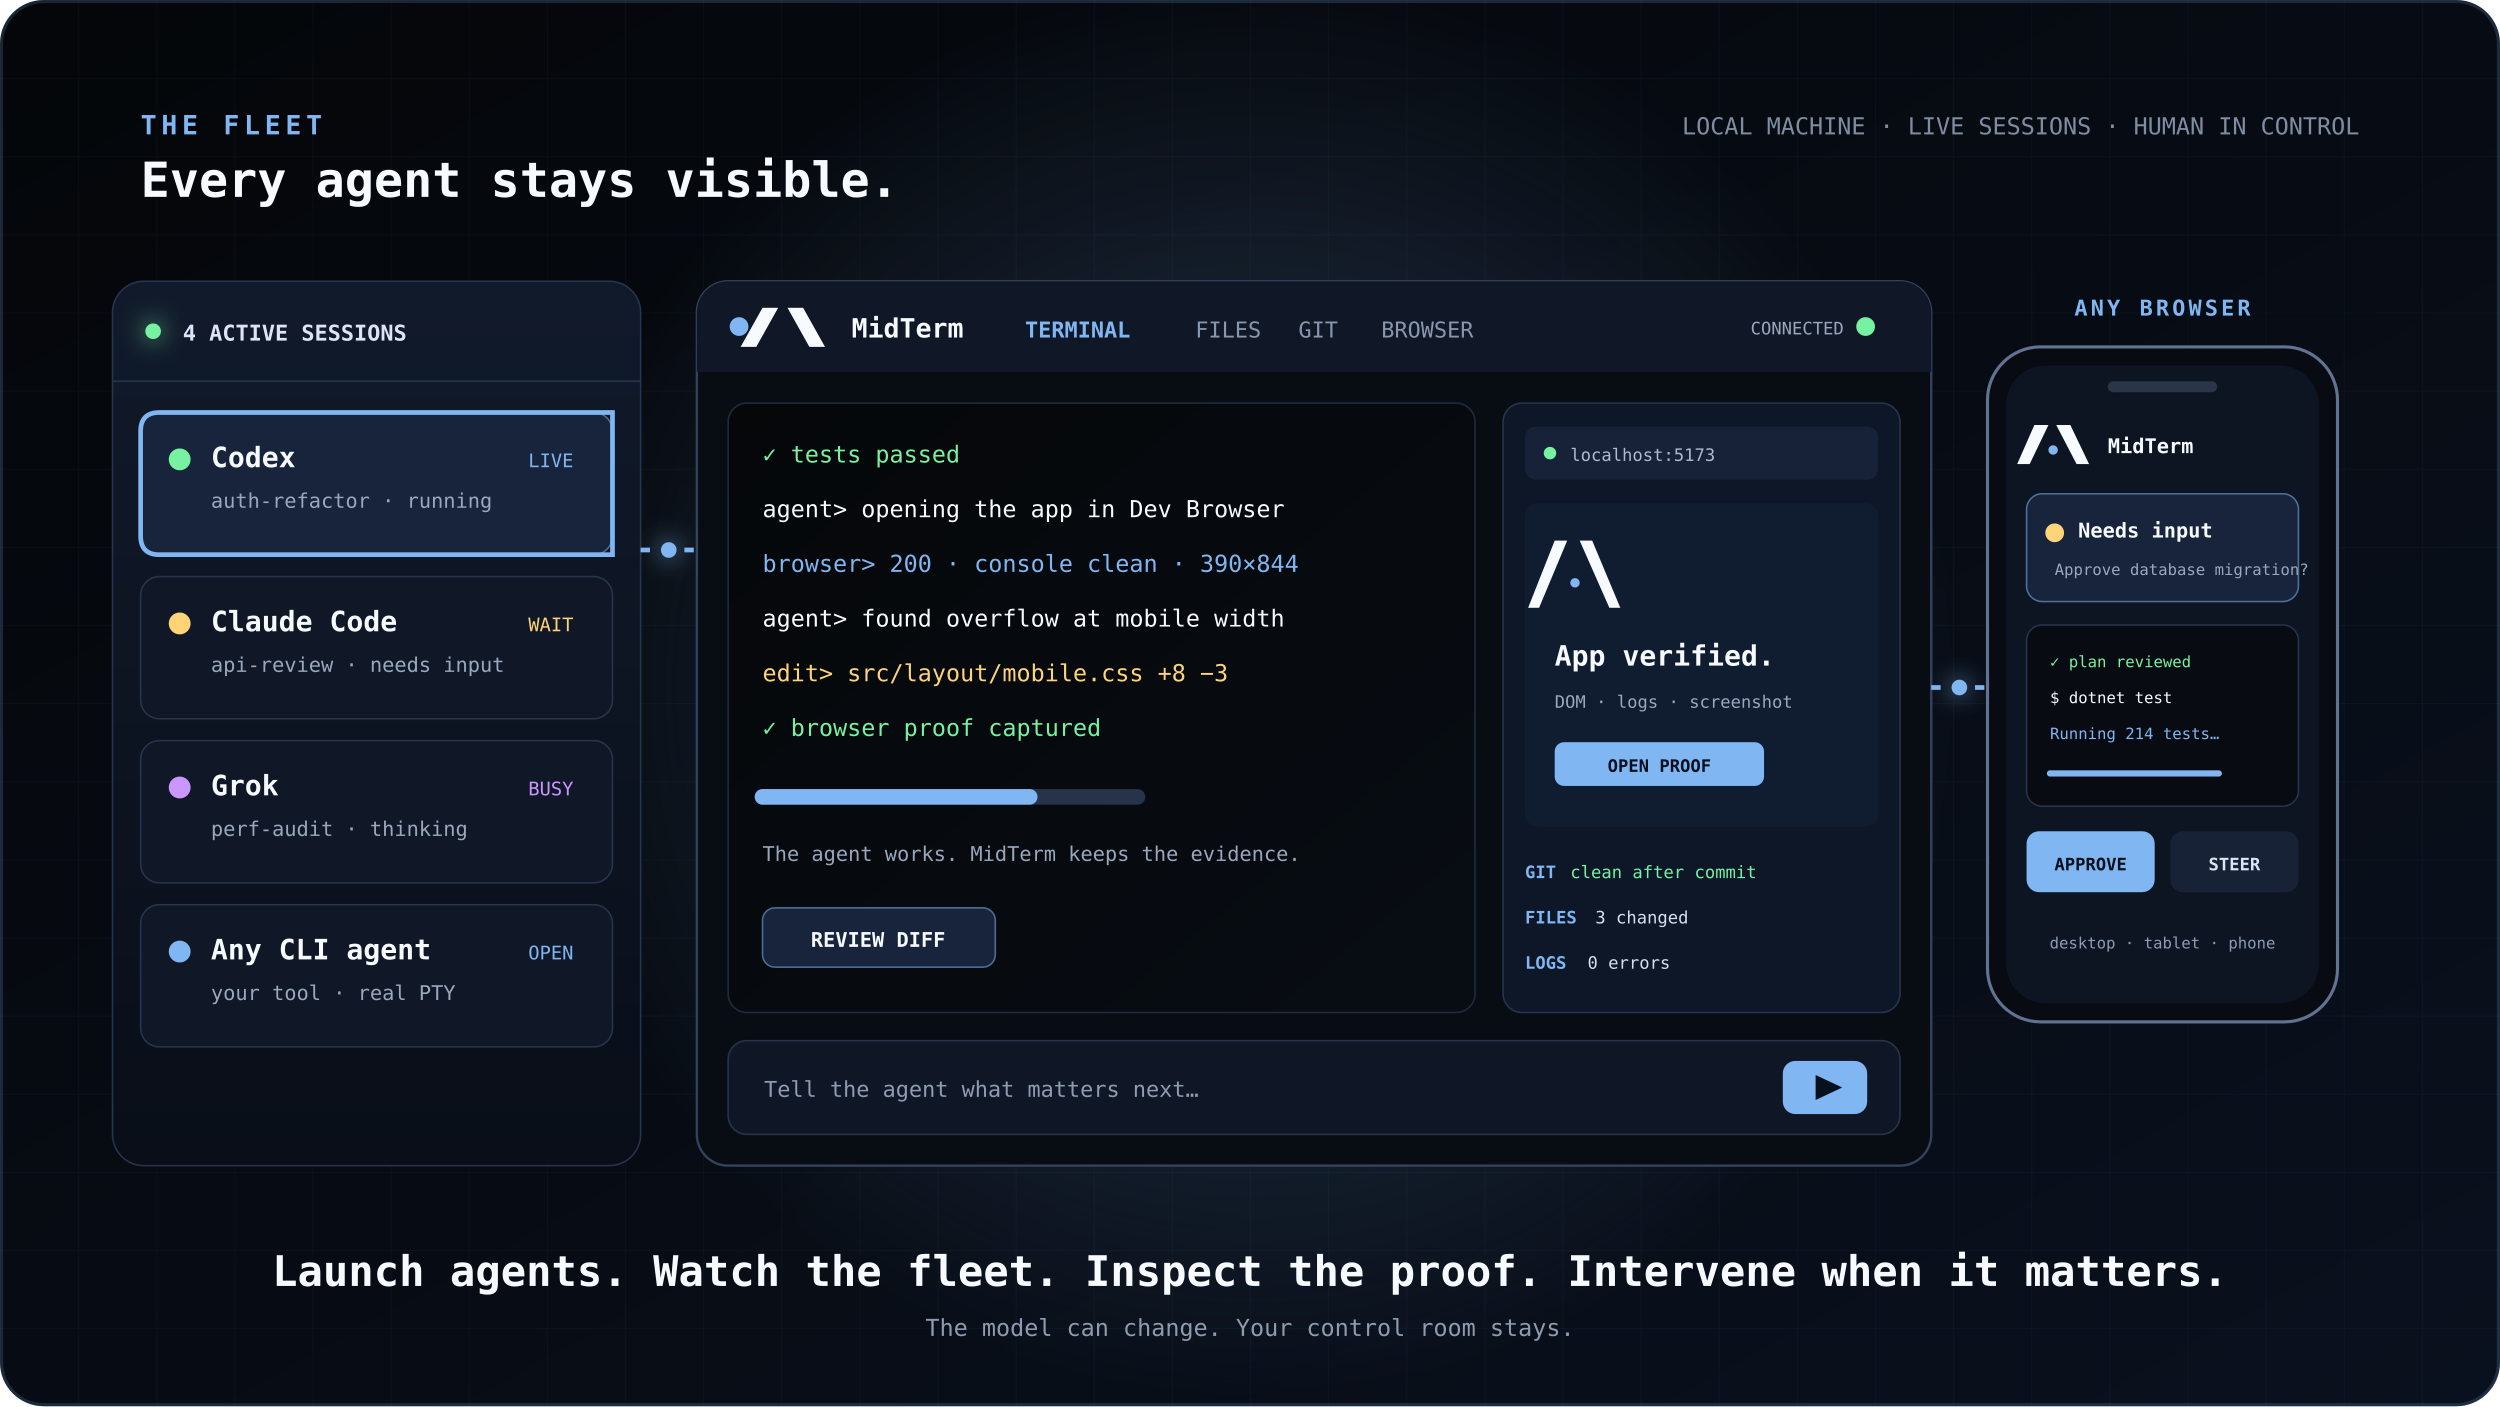
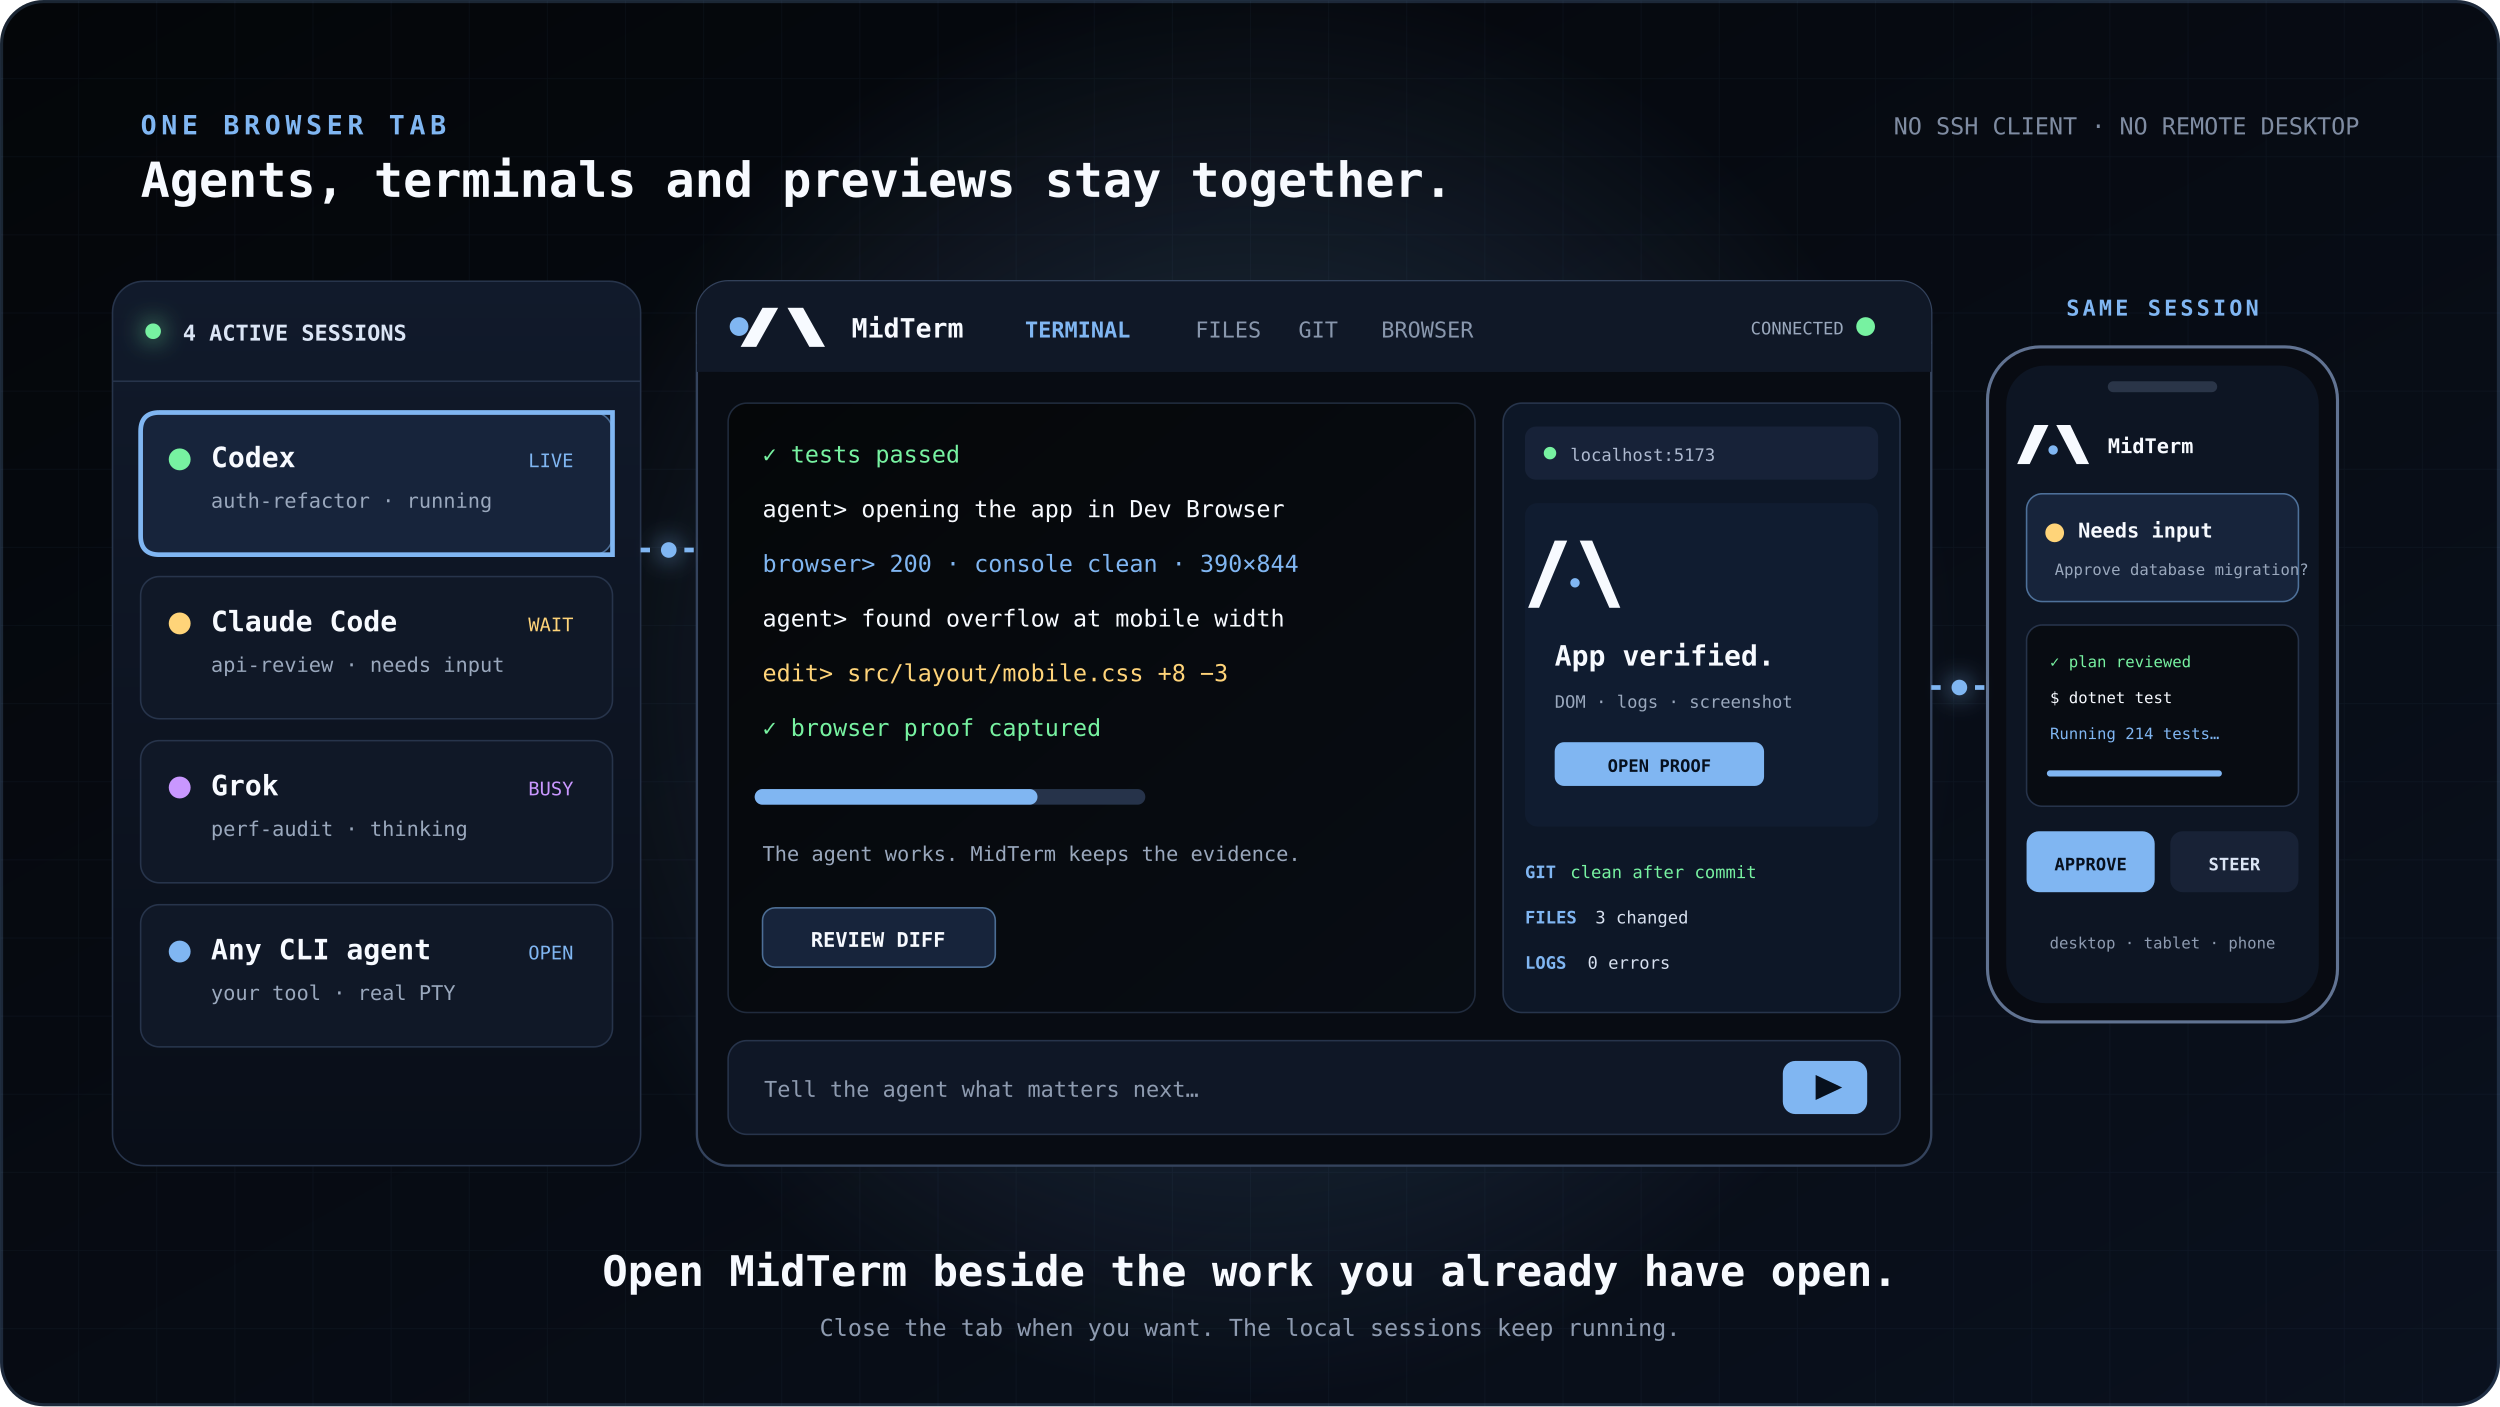
<svg xmlns="http://www.w3.org/2000/svg" width="1600" height="900" viewBox="0 0 1600 900" role="img" aria-labelledby="title desc">
  <defs>
    <linearGradient id="bg" x1="0" y1="0" x2="1" y2="1">
      <stop stop-color="#040609" />
      <stop offset="1" stop-color="#0a111e" />
    </linearGradient>
    <linearGradient id="panel" x1="0" y1="0" x2="0" y2="1">
      <stop stop-color="#111a2b" />
      <stop offset="1" stop-color="#090e18" />
    </linearGradient>
    <linearGradient id="terminal" x1="0" y1="0" x2="1" y2="1">
      <stop stop-color="#050709" />
      <stop offset="1" stop-color="#080d14" />
    </linearGradient>
    <radialGradient id="halo">
      <stop stop-color="#80b6f2" stop-opacity="0.26" />
      <stop offset="1" stop-color="#80b6f2" stop-opacity="0" />
    </radialGradient>
    <filter id="glow" x="-200%" y="-200%" width="500%" height="500%">
      <feGaussianBlur stdDeviation="8" result="b" />
      <feMerge>
        <feMergeNode in="b" />
        <feMergeNode in="SourceGraphic" />
      </feMerge>
    </filter>
    <pattern id="grid" width="50" height="50" patternUnits="userSpaceOnUse">
      <path d="M50 0H0V50" fill="none" stroke="#80b6f2" stroke-opacity="0.045" />
    </pattern>
  </defs>
  <rect width="1600" height="900" rx="28" fill="url(#bg)" />
  <rect width="1600" height="900" rx="28" fill="url(#grid)" />
  <circle cx="800" cy="440" r="460" fill="url(#halo)" />
  <rect x="1" y="1" width="1598" height="898" rx="27" fill="none" stroke="#80b6f2" stroke-opacity="0.18" stroke-width="2" />
  <g font-family="ui-monospace, SFMono-Regular, Menlo, Consolas, monospace">
-     <text x="90" y="86" fill="#80b6f2" font-size="17" font-weight="700" letter-spacing="3">THE FLEET</text>
-     <text x="90" y="126" fill="#f7faff" font-size="31" font-weight="700">Every agent stays visible.</text>
-     <text x="1510" y="86" fill="#7f8ca2" font-size="15" text-anchor="end">LOCAL MACHINE · LIVE SESSIONS · HUMAN IN CONTROL</text>
+     <text x="90" y="86" fill="#80b6f2" font-size="17" font-weight="700" letter-spacing="3">ONE BROWSER TAB</text>
+     <text x="90" y="126" fill="#f7faff" font-size="31" font-weight="700">Agents, terminals and previews stay together.</text>
+     <text x="1510" y="86" fill="#7f8ca2" font-size="15" text-anchor="end">NO SSH CLIENT · NO REMOTE DESKTOP</text>
    <g transform="translate(72 180)">
      <rect width="338" height="566" rx="20" fill="url(#panel)" stroke="#27344b" />
      <path d="M338 64H0" stroke="#27344b" />
      <circle cx="26" cy="32" r="5" fill="#77f2a1" filter="url(#glow)" />
      <text x="45" y="38" fill="#dbe5f5" font-size="14" font-weight="700">4 ACTIVE SESSIONS</text>
      <g transform="translate(18 84)">
        <rect width="302" height="91" rx="12" fill="#17243b" stroke="#80b6f2" stroke-opacity="0.52" />
        <path d="M0 12Q0 0 12 0H302V91H12Q0 91 0 79Z" fill="none" stroke="#80b6f2" stroke-width="3" />
        <circle cx="25" cy="30" r="7" fill="#77f2a1" />
        <text x="45" y="35" fill="#f7faff" font-size="18" font-weight="700">Codex</text>
        <text x="45" y="61" fill="#9aa8bd" font-size="13">auth-refactor · running</text>
        <text x="277" y="35" fill="#80b6f2" font-size="12" text-anchor="end">LIVE</text>
      </g>
      <g transform="translate(18 189)">
        <rect width="302" height="91" rx="12" fill="#101827" stroke="#27344b" />
        <circle cx="25" cy="30" r="7" fill="#ffd479" />
        <text x="45" y="35" fill="#f7faff" font-size="18" font-weight="700">Claude Code</text>
        <text x="45" y="61" fill="#9aa8bd" font-size="13">api-review · needs input</text>
        <text x="277" y="35" fill="#ffd479" font-size="12" text-anchor="end">WAIT</text>
      </g>
      <g transform="translate(18 294)">
        <rect width="302" height="91" rx="12" fill="#101827" stroke="#27344b" />
        <circle cx="25" cy="30" r="7" fill="#c997ff" />
        <text x="45" y="35" fill="#f7faff" font-size="18" font-weight="700">Grok</text>
        <text x="45" y="61" fill="#9aa8bd" font-size="13">perf-audit · thinking</text>
        <text x="277" y="35" fill="#c997ff" font-size="12" text-anchor="end">BUSY</text>
      </g>
      <g transform="translate(18 399)">
        <rect width="302" height="91" rx="12" fill="#101827" stroke="#27344b" />
        <circle cx="25" cy="30" r="7" fill="#80b6f2" />
        <text x="45" y="35" fill="#f7faff" font-size="18" font-weight="700">Any CLI agent</text>
        <text x="45" y="61" fill="#9aa8bd" font-size="13">your tool · real PTY</text>
        <text x="277" y="35" fill="#80b6f2" font-size="12" text-anchor="end">OPEN</text>
      </g>
    </g>
    <g transform="translate(446 180)">
      <rect width="790" height="566" rx="20" fill="#080c13" stroke="#34435d" stroke-width="1.5" />
      <rect width="790" height="58" rx="20" fill="#101827" />
      <rect y="40" width="790" height="18" fill="#101827" />
      <circle cx="27" cy="29" r="6" fill="#80b6f2" />
      <path d="M42 17h10L38 42H28zM58 17h10l14 25H72z" fill="#f7faff" />
      <text x="99" y="36" fill="#f7faff" font-size="17" font-weight="700">MidTerm</text>
      <text x="210" y="36" fill="#80b6f2" font-size="14" font-weight="700">TERMINAL</text>
      <text x="319" y="36" fill="#8997ad" font-size="14">FILES</text>
      <text x="385" y="36" fill="#8997ad" font-size="14">GIT</text>
      <text x="438" y="36" fill="#8997ad" font-size="14">BROWSER</text>
      <circle cx="748" cy="29" r="6" fill="#77f2a1" />
      <text x="734" y="34" fill="#9aa8bd" font-size="11" text-anchor="end">CONNECTED</text>
      <rect x="20" y="78" width="478" height="390" rx="12" fill="url(#terminal)" stroke="#202b3d" />
      <text x="42" y="116" fill="#77f2a1" font-size="15">✓ tests passed</text>
      <text x="42" y="151" fill="#f7faff" font-size="15">agent&gt; opening the app in Dev Browser</text>
      <text x="42" y="186" fill="#80b6f2" font-size="15">browser&gt; 200 · console clean · 390×844</text>
      <text x="42" y="221" fill="#f7faff" font-size="15">agent&gt; found overflow at mobile width</text>
      <text x="42" y="256" fill="#ffd479" font-size="15">edit&gt; src/layout/mobile.css +8 −3</text>
      <text x="42" y="291" fill="#77f2a1" font-size="15">✓ browser proof captured</text>
      <path d="M42 330h240" stroke="#26334a" stroke-width="10" stroke-linecap="round" />
      <path d="M42 330h171" stroke="#80b6f2" stroke-width="10" stroke-linecap="round" />
      <text x="42" y="371" fill="#9aa8bd" font-size="13">The agent works. MidTerm keeps the evidence.</text>
      <rect x="42" y="401" width="149" height="38" rx="8" fill="#17243b" stroke="#80b6f2" stroke-opacity="0.55" />
      <text x="116" y="426" fill="#f7faff" font-size="13" text-anchor="middle" font-weight="700">REVIEW DIFF</text>
      <rect x="516" y="78" width="254" height="390" rx="12" fill="#0d1727" stroke="#27354c" />
      <rect x="530" y="93" width="226" height="34" rx="7" fill="#172238" />
      <circle cx="546" cy="110" r="4" fill="#77f2a1" />
      <text x="559" y="115" fill="#aebad0" font-size="11">localhost:5173</text>
      <rect x="530" y="142" width="226" height="207" rx="8" fill="#101c30" />
      <path d="M549 166h8l-18 43h-7zM565 166h8l18 43h-7z" fill="#f7faff" />
      <circle cx="562" cy="193" r="3" fill="#80b6f2" />
      <text x="549" y="246" fill="#f7faff" font-size="18" font-weight="700">App verified.</text>
      <text x="549" y="273" fill="#9aa8bd" font-size="11">DOM · logs · screenshot</text>
      <rect x="549" y="295" width="134" height="28" rx="6" fill="#80b6f2" />
      <text x="616" y="314" fill="#06101e" font-size="11" text-anchor="middle" font-weight="700">OPEN PROOF</text>
      <text x="530" y="382" fill="#80b6f2" font-size="11" font-weight="700">GIT</text>
      <text x="559" y="382" fill="#77f2a1" font-size="11">clean after commit</text>
      <text x="530" y="411" fill="#80b6f2" font-size="11" font-weight="700">FILES</text>
      <text x="575" y="411" fill="#d7e0ef" font-size="11">3 changed</text>
      <text x="530" y="440" fill="#80b6f2" font-size="11" font-weight="700">LOGS</text>
      <text x="570" y="440" fill="#d7e0ef" font-size="11">0 errors</text>
      <rect x="20" y="486" width="750" height="60" rx="12" fill="#0f1726" stroke="#27344b" />
      <text x="43" y="522" fill="#8e9bb0" font-size="14">Tell the agent what matters next…</text>
      <rect x="695" y="499" width="54" height="34" rx="8" fill="#80b6f2" />
      <path d="M716 508l17 8-17 8z" fill="#07101d" />
    </g>
    <g transform="translate(1272 222)">
-       <text x="112" y="-20" fill="#80b6f2" font-size="14" text-anchor="middle" font-weight="700" letter-spacing="2">ANY BROWSER</text>
+       <text x="112" y="-20" fill="#80b6f2" font-size="14" text-anchor="middle" font-weight="700" letter-spacing="2">SAME SESSION</text>
      <rect width="224" height="432" rx="34" fill="#080b12" stroke="#617392" stroke-width="2" />
      <rect x="12" y="12" width="200" height="408" rx="25" fill="#0d1523" />
      <rect x="77" y="22" width="70" height="7" rx="3.5" fill="#2a3548" />
      <path d="M30 50h9l-12 25h-8zM44 50h9l12 25h-8z" fill="#f7faff" />
      <circle cx="42" cy="66" r="3" fill="#80b6f2" />
      <text x="77" y="68" fill="#f7faff" font-size="13" font-weight="700">MidTerm</text>
      <rect x="25" y="94" width="174" height="69" rx="10" fill="#17243b" stroke="#80b6f2" stroke-opacity="0.55" />
      <circle cx="43" cy="119" r="6" fill="#ffd479" />
      <text x="58" y="122" fill="#f7faff" font-size="13" font-weight="700">Needs input</text>
      <text x="43" y="146" fill="#9aa8bd" font-size="10">Approve database migration?</text>
      <rect x="25" y="178" width="174" height="116" rx="10" fill="#080c12" stroke="#26334a" />
      <text x="40" y="205" fill="#77f2a1" font-size="10">✓ plan reviewed</text>
      <text x="40" y="228" fill="#f7faff" font-size="10">$ dotnet test</text>
      <text x="40" y="251" fill="#80b6f2" font-size="10">Running 214 tests…</text>
      <path d="M40 273h108" stroke="#80b6f2" stroke-width="4" stroke-linecap="round" />
      <rect x="25" y="310" width="82" height="39" rx="8" fill="#80b6f2" />
      <text x="66" y="335" fill="#07101d" font-size="11" font-weight="700" text-anchor="middle">APPROVE</text>
      <rect x="117" y="310" width="82" height="39" rx="8" fill="#182236" />
      <text x="158" y="335" fill="#dbe5f5" font-size="11" font-weight="700" text-anchor="middle">STEER</text>
      <text x="112" y="385" fill="#8e9bb0" font-size="10" text-anchor="middle">desktop · tablet · phone</text>
    </g>
    <path d="M410 352H446" stroke="#80b6f2" stroke-width="3" stroke-dasharray="6 8" />
    <path d="M1236 440h36" stroke="#80b6f2" stroke-width="3" stroke-dasharray="6 8" />
    <circle cx="428" cy="352" r="5" fill="#80b6f2" filter="url(#glow)" />
    <circle cx="1254" cy="440" r="5" fill="#80b6f2" filter="url(#glow)" />
-     <text x="800" y="823" fill="#f7faff" font-size="27" text-anchor="middle" font-weight="700">Launch agents. Watch the fleet. Inspect the proof. Intervene when it matters.</text>
-     <text x="800" y="855" fill="#8e9bb0" font-size="15" text-anchor="middle">The model can change. Your control room stays.</text>
+     <text x="800" y="823" fill="#f7faff" font-size="27" text-anchor="middle" font-weight="700">Open MidTerm beside the work you already have open.</text>
+     <text x="800" y="855" fill="#8e9bb0" font-size="15" text-anchor="middle">Close the tab when you want. The local sessions keep running.</text>
  </g>
</svg>
